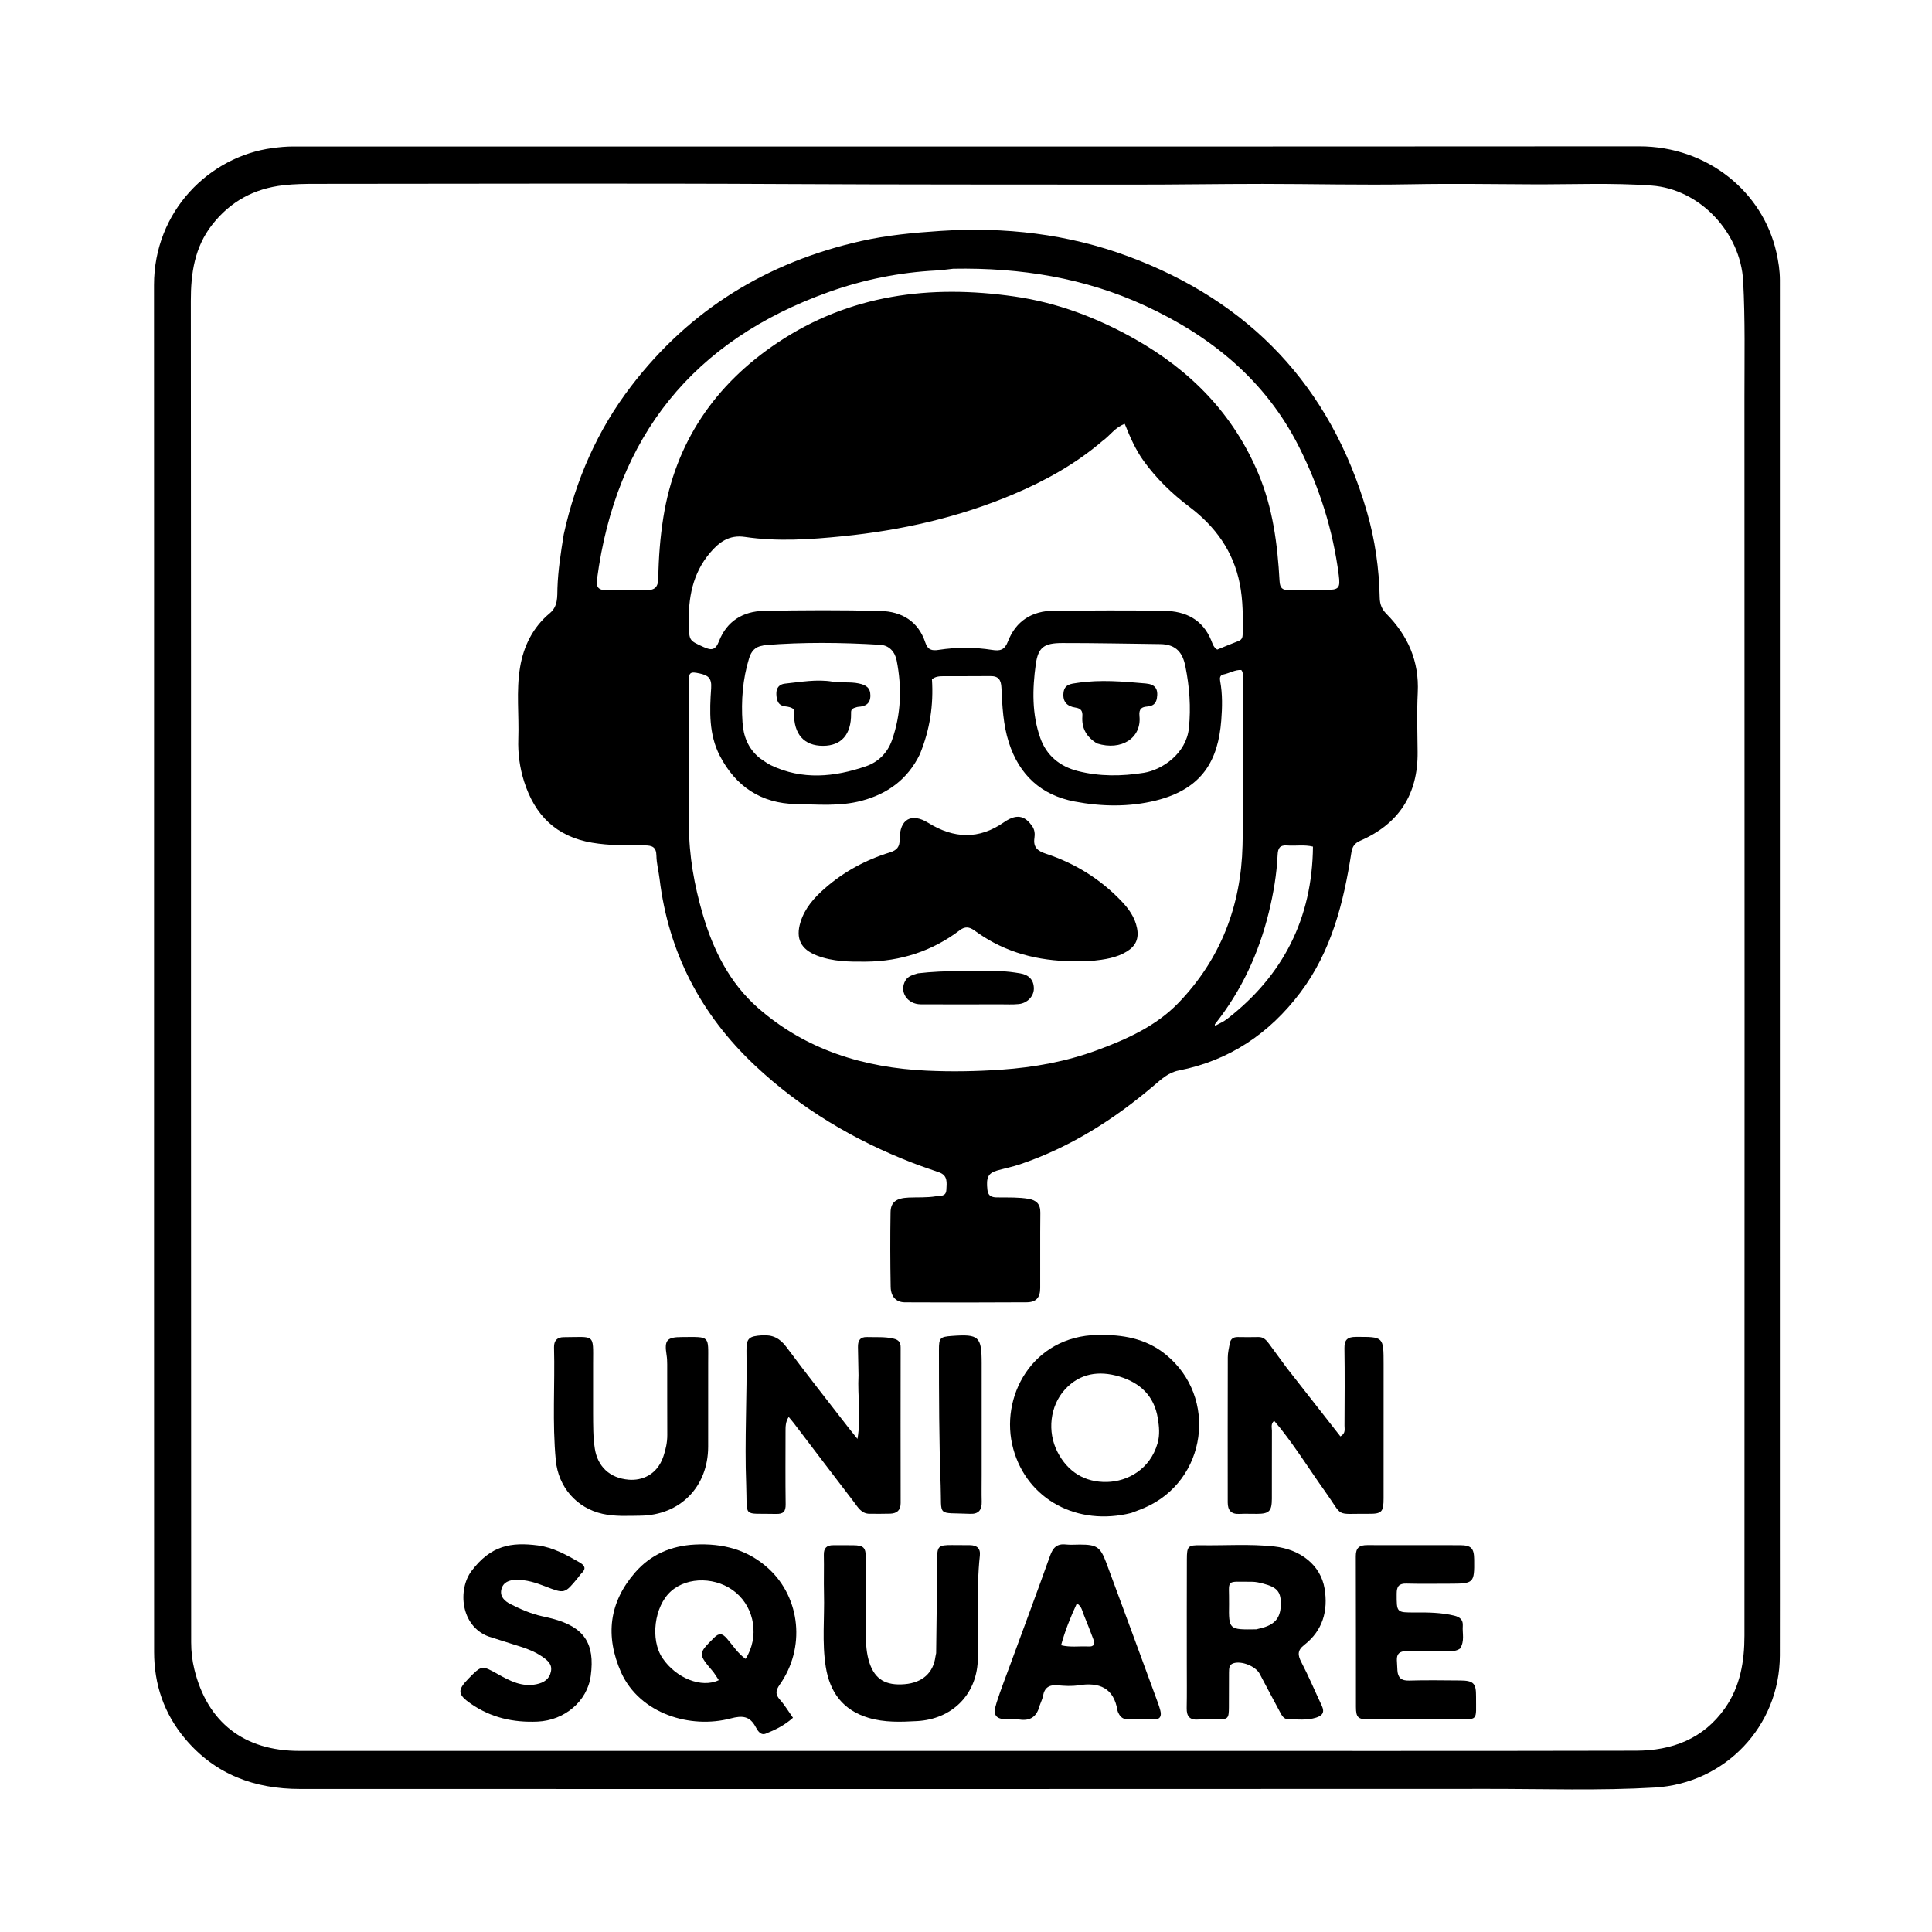
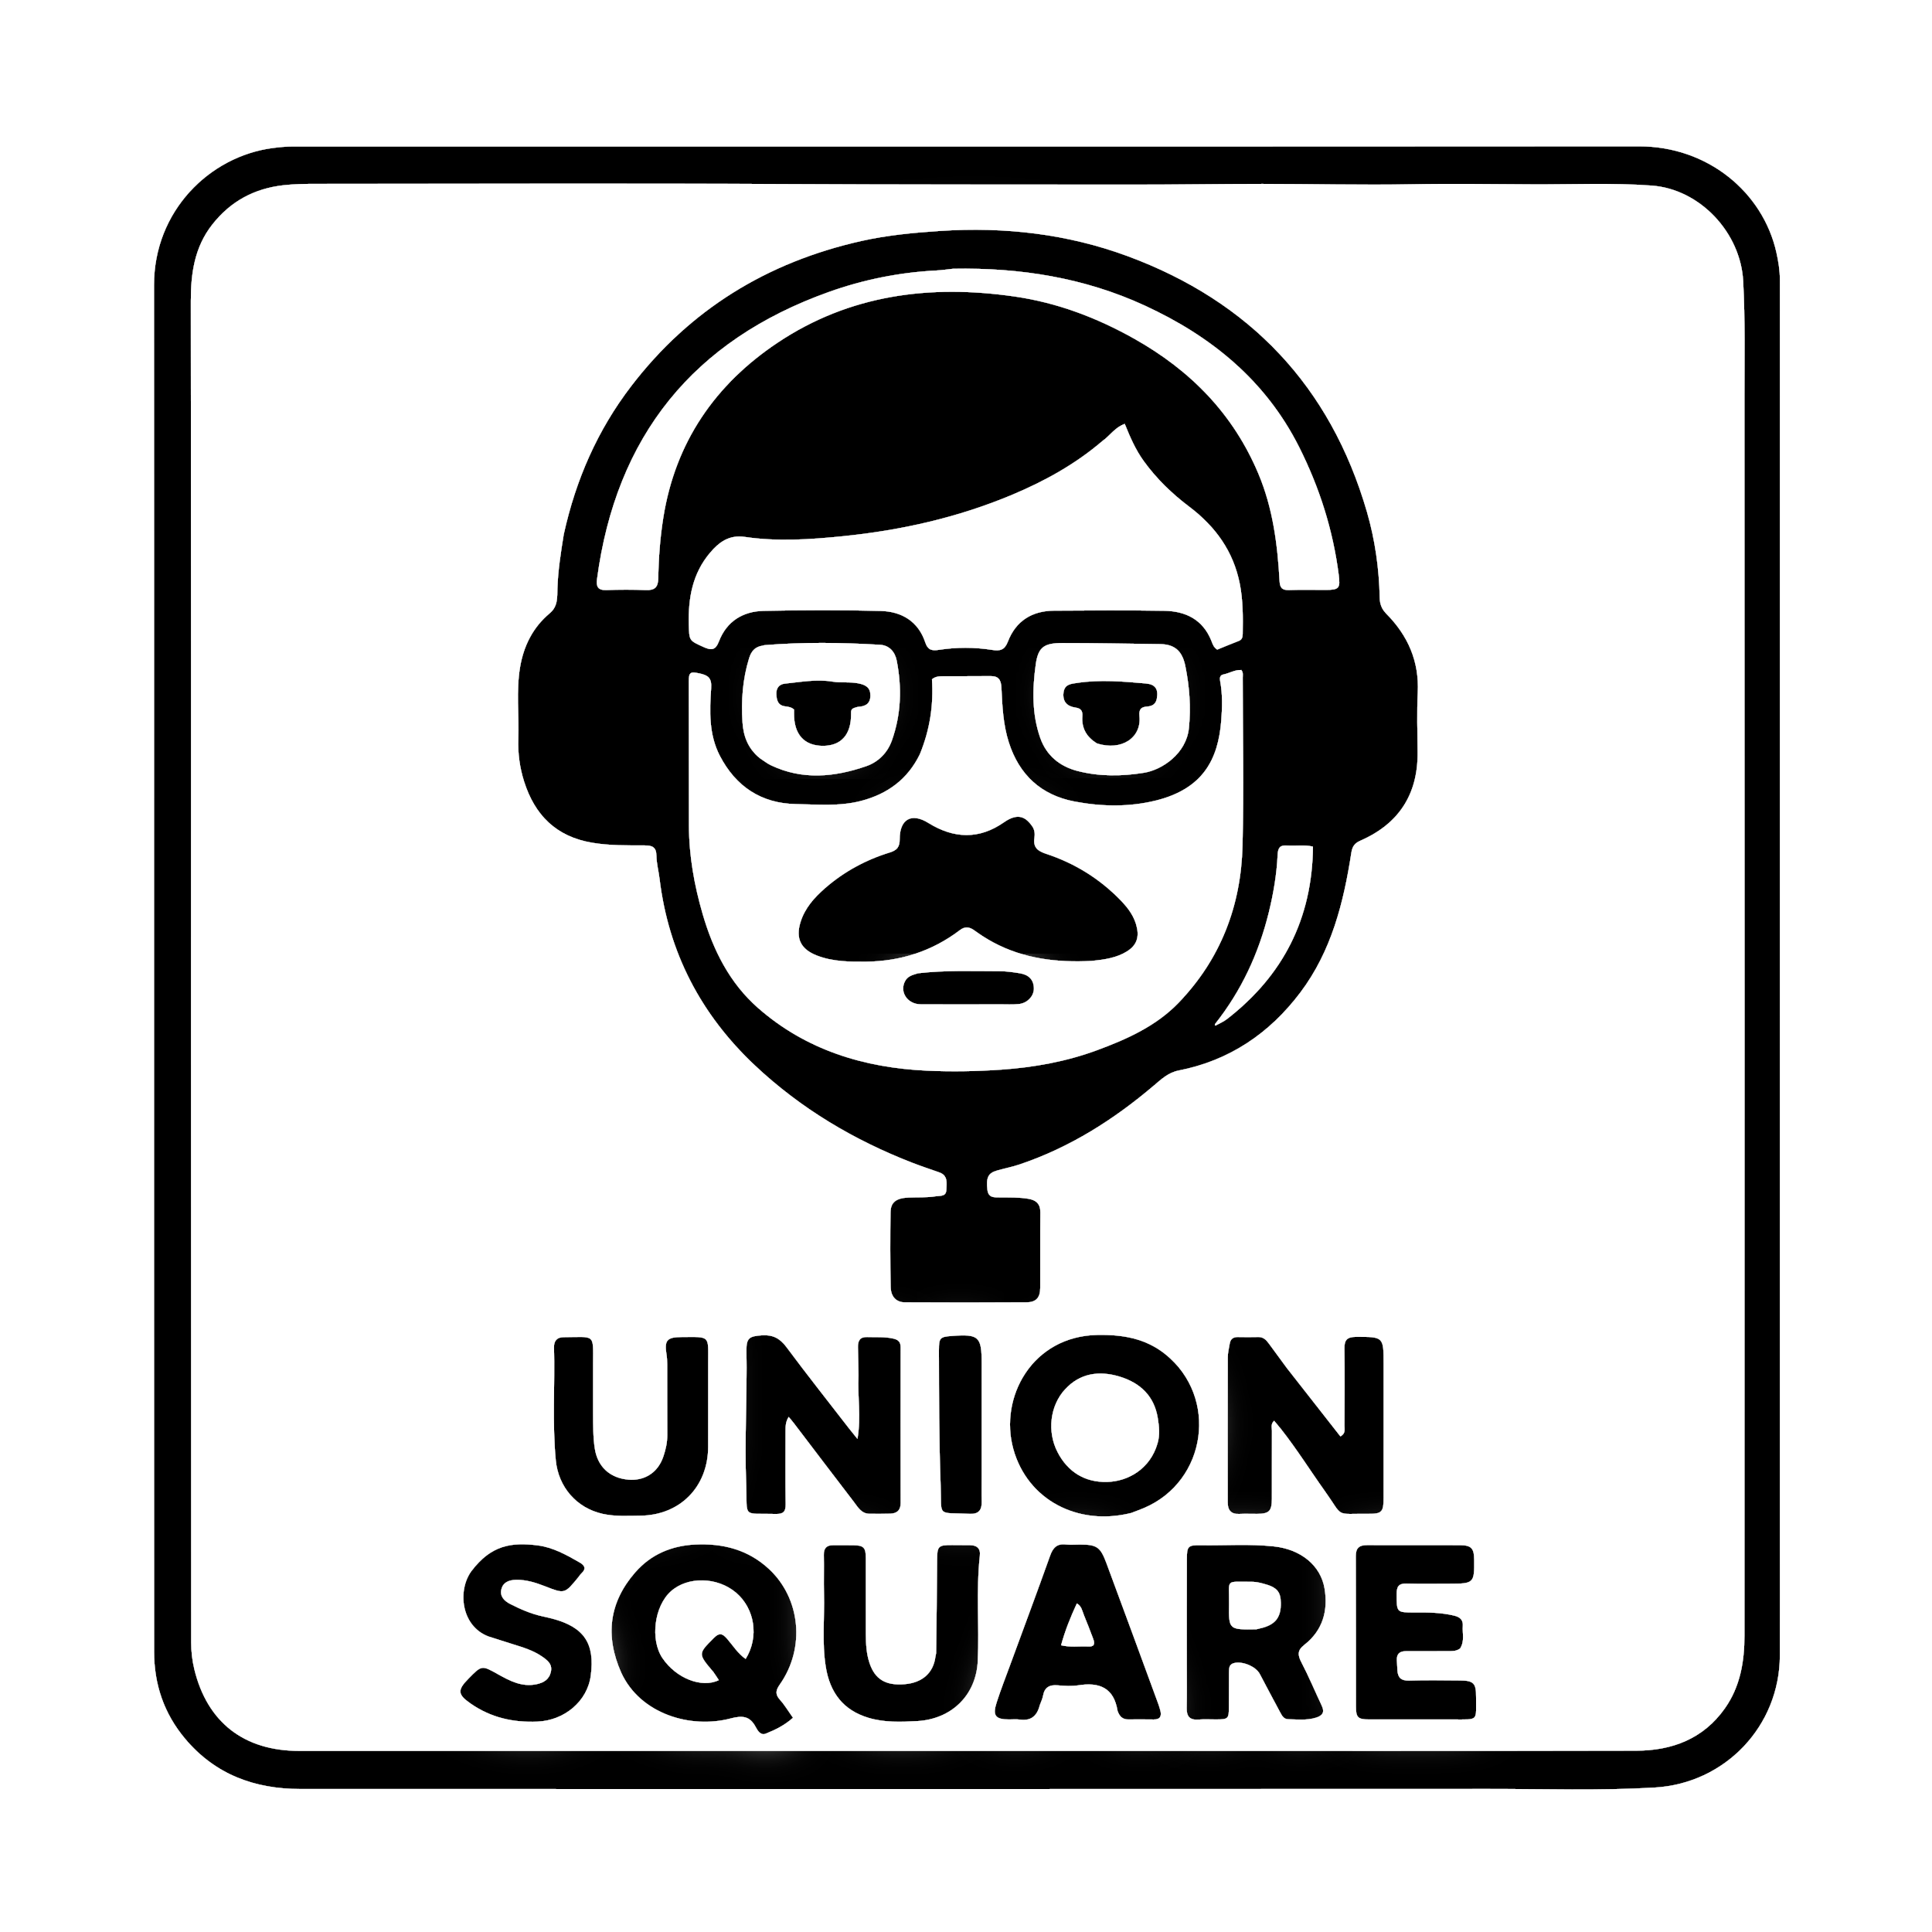
<svg xmlns="http://www.w3.org/2000/svg" version="1.1" id="Layer_1" x="0px" y="0px" width="100%" viewBox="0 0 1024 1024" enable-background="new 0 0 1024 1024" xml:space="preserve">
-   <path fill="#000000" opacity="1" stroke="none" d=" M943.375,815  C943.375,836.167 943.419,856.833 943.364,877.499  C943.265,914.892 914.393,945.247 877.046,947.435  C847.742,949.152 818.417,948.136 789.106,948.153  C579.109,948.272 369.112,948.229 159.114,948.196  C134.962,948.192 114.061,940.551 98.11,921.566  C86.918,908.245 81.688,892.781 81.681,875.568  C81.625,736.237 81.647,596.905 81.646,457.574  C81.646,355.408 81.692,253.243 81.628,151.078  C81.604,111.847 111.024,82.917 144.406,78.483  C148.056,77.998 151.661,77.65 155.317,77.65  C393.147,77.646 630.977,77.722 868.807,77.568  C905.11,77.545 934.338,101.82 941.514,133.717  C942.607,138.579 943.382,143.491 943.381,148.509  C943.371,370.506 943.374,592.503 943.375,815 M101.228,553.5  C101.268,659.165 101.317,764.829 101.323,870.494  C101.323,875.352 101.879,880.143 103.018,884.803  C109.893,912.939 129.383,928.017 158.652,928.017  C306.817,928.017 454.981,928.016 603.146,928.012  C691.144,928.01 779.143,928.109 867.142,927.912  C886.179,927.869 902.812,921.679 914.281,905.367  C922.385,893.841 924.597,880.571 924.602,866.934  C924.674,648.103 924.688,429.273 924.598,210.443  C924.589,189.964 925.012,169.492 923.922,148.994  C922.558,123.357 901.066,100.24 875.389,98.355  C854.436,96.817 833.43,97.797 812.458,97.698  C790.992,97.596 769.516,97.259 748.033,97.665  C721.741,98.161 695.428,97.465 669.124,97.469  C646.14,97.473 623.155,97.873 600.17,97.85  C538.843,97.786 477.516,97.873 416.188,97.547  C333.358,97.107 250.524,97.427 167.692,97.45  C161.878,97.452 156.092,97.513 150.261,98.173  C134.686,99.935 122.124,106.767 112.486,119.062  C103.141,130.982 101.13,144.808 101.146,159.506  C101.286,290.504 101.228,421.502 101.228,553.5 z" />
-   <path fill="#000000" opacity="1" stroke="none" d=" M298.812,283.156  C305.186,254.213 316.659,228.044 334.453,204.773  C365.592,164.05 406.635,138.946 456.409,127.755  C470.216,124.651 484.229,123.333 498.386,122.4  C532.547,120.149 565.947,123.994 597.872,135.833  C662.367,159.751 705.161,204.731 724.481,271.195  C728.8,286.054 730.956,301.347 731.276,316.834  C731.347,320.281 732.43,322.907 734.776,325.279  C746.215,336.842 752.255,350.453 751.441,367.049  C750.928,377.524 751.249,388.045 751.363,398.544  C751.609,420.977 741.454,436.67 720.951,445.617  C717.994,446.908 716.75,448.703 716.256,451.897  C712.155,478.409 705.71,504.171 689.182,526.087  C672.84,547.757 651.609,562.128 624.684,567.402  C619.307,568.456 615.555,571.981 611.632,575.318  C590.381,593.392 567.163,608.138 540.576,617.121  C536.649,618.448 532.55,619.257 528.553,620.383  C523.722,621.745 522.614,624.145 523.347,630.584  C523.846,634.974 527.01,634.622 530.024,634.654  C535.019,634.707 540.015,634.545 544.984,635.371  C549.197,636.072 551.453,638.053 551.401,642.678  C551.251,656.009 551.386,669.344 551.328,682.677  C551.305,687.745 549.215,690.21 544.125,690.245  C522.626,690.395 501.125,690.372 479.626,690.262  C475.003,690.239 472.166,687.291 472.069,682.047  C471.825,668.885 471.793,655.714 472.006,642.553  C472.093,637.161 474.983,635.02 481.558,634.731  C486.378,634.519 491.219,634.836 496.016,634.052  C498.369,633.667 501.427,634.357 501.596,630.616  C501.76,627.001 502.503,623.053 497.809,621.389  C493.108,619.722 488.364,618.162 483.714,616.362  C452.625,604.329 424.399,587.55 400.078,564.661  C371.529,537.792 354.332,504.957 349.59,465.834  C349.091,461.72 347.975,457.636 347.915,453.527  C347.847,448.907 345.635,448.094 341.65,448.085  C332.356,448.064 323.116,448.232 313.796,446.651  C294.661,443.404 283.424,431.985 277.786,414.224  C275.469,406.924 274.439,399.327 274.711,391.619  C275.157,378.988 273.539,366.288 275.631,353.723  C277.521,342.368 282.455,332.455 291.396,325.008  C295.845,321.303 295.3,316.237 295.452,311.733  C295.773,302.221 297.237,292.911 298.812,283.156 M487.533,399.795  C481.125,412.915 470.63,420.739 456.592,424.448  C445.07,427.493 433.404,426.371 421.828,426.17  C403.411,425.849 389.91,416.794 381.497,400.524  C375.68,389.275 376.078,376.889 376.926,364.797  C377.312,359.303 375.255,357.932 370.862,356.957  C365.959,355.868 365.077,356.25 365.076,361.116  C365.069,386.561 365.132,412.005 365.155,437.449  C365.17,453.529 367.981,469.196 372.46,484.557  C378.004,503.573 386.707,521.009 401.786,534.236  C427.272,556.593 457.989,565.911 491.218,567.472  C504.305,568.087 517.464,567.857 530.623,566.945  C548.173,565.73 565.251,562.624 581.687,556.54  C597.361,550.737 612.738,543.824 624.529,531.62  C646.919,508.445 657.81,480.049 658.57,448.12  C659.275,418.482 658.698,388.812 658.664,359.157  C658.662,357.868 659.041,356.483 657.9,355.107  C654.618,354.912 651.683,356.814 648.472,357.476  C646.58,357.867 646.396,359.297 646.71,360.978  C648.003,367.909 647.829,374.937 647.288,381.877  C645.683,402.473 637.665,418.084 612.66,424.289  C598.508,427.801 583.87,427.539 569.565,424.826  C551.878,421.472 540.236,410.786 534.708,393.533  C531.682,384.087 531.234,374.294 530.78,364.532  C530.588,360.415 529.299,358.295 524.964,358.343  C516.635,358.436 508.304,358.352 499.975,358.398  C497.818,358.41 495.64,358.556 493.958,360.073  C494.826,373.604 492.938,386.606 487.533,399.795 M584.257,233.793  C570.069,245.943 553.935,254.887 536.83,262.095  C507.948,274.266 477.694,281.089 446.595,284.218  C429.355,285.953 412.03,287.121 394.782,284.574  C386.469,283.347 381.1,287.361 376.307,293.03  C367.047,303.981 364.73,317.008 365.078,330.872  C365.298,339.653 365.243,339.436 372.981,342.964  C377.183,344.88 379.25,344.58 381.085,339.85  C385.201,329.236 393.805,323.99 404.812,323.772  C425.465,323.363 446.142,323.274 466.789,323.818  C477.877,324.109 486.712,329.267 490.43,340.529  C491.735,344.482 493.873,345.015 497.571,344.446  C506.977,343 516.464,342.982 525.869,344.472  C530.023,345.13 532.464,344.565 534.204,340.044  C538.422,329.086 547.002,323.745 558.652,323.672  C578.146,323.551 597.645,323.414 617.135,323.736  C628.398,323.922 637.502,328.329 642.032,339.554  C642.705,341.222 643.171,343.069 645.148,344.301  C648.814,342.815 652.623,341.213 656.48,339.734  C658.189,339.079 658.621,337.841 658.651,336.218  C658.817,327.231 658.861,318.25 657.1,309.376  C653.687,292.174 644.185,279.046 630.352,268.594  C621.157,261.647 612.895,253.67 606.106,244.243  C601.813,238.282 598.929,231.602 596.141,224.678  C591.044,226.452 588.54,230.712 584.257,233.793 M505.236,142.436  C502.263,142.751 499.297,143.205 496.316,143.359  C476.756,144.365 457.723,148.181 439.323,154.751  C367.4,180.433 326.491,231.259 316.439,306.959  C315.918,310.883 316.909,312.908 321.38,312.748  C328.369,312.497 335.382,312.484 342.369,312.757  C347.129,312.943 348.828,311.124 348.907,306.381  C349.085,295.607 349.884,284.868 351.593,274.191  C357.975,234.339 378.987,203.811 412.028,181.7  C450.312,156.08 493.005,150.705 537.74,157.15  C560.407,160.416 581.474,168.414 601.364,179.624  C630.989,196.321 653.647,219.325 666.994,251.092  C674.665,269.35 677.117,288.497 678.192,307.954  C678.399,311.684 679.678,312.856 683.282,312.736  C689.773,312.52 696.276,312.687 702.775,312.675  C709.697,312.663 710.459,311.739 709.567,304.776  C706.519,280.979 699.397,258.543 688.608,237.048  C670.759,201.488 641.726,178.059 606.639,161.911  C574.945,147.325 541.002,141.787 505.236,142.436 M402.694,401.818  C404.644,403.083 406.482,404.583 408.561,405.577  C425.27,413.57 442.251,411.88 459.014,406.121  C465.425,403.919 470.348,399.133 472.734,392.395  C477.631,378.565 478.068,364.442 475.272,350.157  C474.341,345.399 471.227,342.041 466.522,341.756  C446.088,340.516 425.632,340.278 405.195,341.944  C404.87,341.97 404.559,342.151 404.232,342.197  C400.291,342.758 398.2,345.137 397.049,348.861  C393.611,359.981 392.789,371.398 393.546,382.875  C394.013,389.943 396.289,396.598 402.694,401.818 M614.979,341.383  C597.658,341.175 580.337,340.799 563.016,340.823  C553.461,340.837 550.245,342.971 548.969,352.179  C547.165,365.202 546.896,378.451 551.372,391.141  C554.658,400.458 561.729,406.214 571.122,408.63  C582.708,411.612 594.566,411.481 606.296,409.589  C615.987,408.026 628.765,399.42 630.144,385.883  C631.27,374.824 630.447,364.025 628.281,353.198  C626.883,346.208 623.641,341.524 614.979,341.383 M643.917,542.884  C643.908,543.044 643.841,543.233 643.905,543.354  C643.965,543.469 644.217,543.613 644.289,543.573  C646.314,542.447 648.503,541.525 650.317,540.12  C680.096,517.072 695.529,486.812 695.899,448.733  C691.397,447.603 686.732,448.458 682.147,448.12  C678.451,447.847 677.338,449.417 677.17,453.046  C676.694,463.349 674.968,473.52 672.512,483.528  C667.207,505.146 658.12,524.984 643.917,542.884 z" />
-   <path fill="#000000" opacity="1" stroke="none" d=" M329.251,886.538  C320.59,867.01 322.843,849.246 336.675,833.381  C344.944,823.896 355.763,819.277 368.322,818.641  C383.045,817.895 396.419,821.29 407.482,831.509  C424.378,847.118 426.953,873.523 413.295,892.865  C411.07,896.016 410.841,898.046 413.418,900.932  C415.932,903.746 417.885,907.06 420.299,910.455  C415.833,914.471 410.9,916.863 405.863,918.874  C403.114,919.972 401.5,917.182 400.514,915.328  C397.424,909.518 393.443,909.18 387.352,910.793  C365.887,916.48 339.23,908.347 329.251,886.538 M378.134,886.234  C369.859,876.501 369.936,876.578 378.428,868.07  C381.129,865.364 382.836,865.661 385.256,868.434  C388.445,872.089 391.051,876.376 395.204,879.259  C402.446,867.651 400.061,852.591 390.086,844.14  C380.208,835.772 364.558,835.409 355.601,843.425  C346.758,851.34 344.522,869.05 351.131,878.832  C358.35,889.516 371.92,894.909 380.976,890.51  C380.164,889.25 379.364,888.008 378.134,886.234 z" />
-   <path fill="#000000" opacity="1" stroke="none" d=" M682.007,725.018  C691.634,737.321 701.051,749.335 710.452,761.33  C713.352,759.674 712.605,757.462 712.614,755.62  C712.682,741.958 712.802,728.294 712.581,714.636  C712.506,709.981 714.266,708.599 718.743,708.589  C733.335,708.554 733.341,708.419 733.343,723.148  C733.345,746.806 733.345,770.465 733.329,794.123  C733.324,801.354 732.381,802.409 725.389,802.344  C707.004,802.174 712.428,804.63 702.212,790.332  C694.374,779.361 687.231,767.897 678.854,757.307  C677.737,755.895 676.56,754.531 675.333,753.052  C673.41,754.737 674.16,756.669 674.151,758.346  C674.089,770.341 674.158,782.337 674.117,794.333  C674.095,800.948 672.695,802.334 666.308,802.373  C663.142,802.392 659.971,802.253 656.813,802.406  C652.487,802.616 650.725,800.4 650.722,796.383  C650.706,770.726 650.679,745.069 650.752,719.412  C650.759,716.948 651.376,714.478 651.805,712.027  C652.208,709.724 653.627,708.634 656.009,708.671  C659.673,708.729 663.341,708.752 667.004,708.664  C669.743,708.599 671.227,710.357 672.632,712.246  C675.714,716.388 678.745,720.567 682.007,725.018 z" />
-   <path fill="#000000" opacity="1" stroke="none" d=" M455.025,729  C454.93,723.674 454.863,718.846 454.736,714.021  C454.646,710.652 455.811,708.541 459.588,708.672  C464.228,708.832 468.855,708.417 473.498,709.484  C476.387,710.148 477.359,711.472 477.356,714.223  C477.321,741.7 477.311,769.177 477.362,796.654  C477.369,800.484 475.393,802.141 471.888,802.27  C468.23,802.404 464.563,802.327 460.899,802.327  C456.517,802.328 454.691,798.81 452.517,795.983  C441.869,782.13 431.328,768.194 420.739,754.296  C419.947,753.255 419.075,752.276 418.029,751.013  C416.321,753.594 416.351,756.192 416.351,758.785  C416.349,771.608 416.232,784.432 416.411,797.252  C416.465,801.13 415.26,802.516 411.275,802.412  C393.04,801.936 396.199,804.972 395.499,786.857  C394.586,763.21 396.035,739.584 395.645,715.947  C395.534,709.175 397.097,708.209 403.891,707.757  C409.657,707.374 413.408,709.368 416.864,714.018  C427.683,728.572 438.949,742.794 450.051,757.139  C451.252,758.69 452.508,760.199 454.479,762.647  C456.485,750.897 454.444,740.157 455.025,729 z" />
-   <path fill="#000000" opacity="1" stroke="none" d=" M599.577,801.902  C571.07,809.049 544.462,794.826 537.065,767.967  C529.522,740.577 547.067,708.185 581.637,707.552  C594.854,707.31 607.163,709.293 617.743,717.826  C645.865,740.51 639.706,784.986 606.467,799.228  C604.328,800.144 602.127,800.914 599.577,801.902 M613.536,764.954  C614.816,760.553 614.381,756.163 613.666,751.717  C611.749,739.801 604.22,732.874 593.281,729.588  C582.549,726.364 572.357,727.785 564.43,736.471  C556.491,745.169 554.947,758.805 560.504,769.594  C565.942,780.153 575.001,785.734 586.73,785.464  C597.68,785.213 609.581,778.745 613.536,764.954 z" />
-   <path fill="#000000" opacity="1" stroke="none" d=" M651.391,886.481  C651.375,892.921 651.385,898.914 651.341,904.907  C651.297,910.98 650.967,911.288 644.712,911.337  C641.55,911.363 638.37,911.14 635.227,911.392  C630.663,911.758 628.883,909.805 628.971,905.329  C629.125,897.507 629.023,889.681 629.025,881.857  C629.03,863.378 628.986,844.9 629.06,826.422  C629.088,819.49 629.641,818.901 636.452,819.006  C649.422,819.207 662.416,818.231 675.363,819.65  C689.487,821.198 700.016,829.72 702.055,841.963  C704.017,853.741 701.084,864.211 691.316,871.815  C687.604,874.705 687.754,877.19 689.767,881.047  C693.686,888.556 696.963,896.398 700.576,904.068  C702.193,907.5 700.992,909.307 697.569,910.38  C692.661,911.917 687.671,911.314 682.703,911.222  C680.35,911.179 679.378,909.175 678.44,907.44  C674.801,900.709 671.237,893.937 667.664,887.17  C665.525,883.119 657.983,880.135 653.695,881.584  C651.41,882.357 651.44,884.181 651.391,886.481 M665.876,863.57  C667.003,863.292 668.138,863.043 669.255,862.73  C676.184,860.788 678.972,856.97 678.869,849.591  C678.784,843.532 676.725,841.222 669.516,839.346  C667.607,838.849 665.618,838.373 663.667,838.377  C648.887,838.404 651.635,836.64 651.426,850.254  C651.219,863.792 651.36,863.794 665.876,863.57 z" />
-   <path fill="#000000" opacity="1" stroke="none" d=" M496.177,876.208  C496.433,859.477 496.569,843.166 496.676,826.855  C496.724,819.468 497.282,818.881 504.606,818.911  C507.771,818.924 510.935,818.924 514.099,818.963  C517.735,819.007 519.769,820.608 519.341,824.505  C517.298,843.095 519.104,861.762 518.242,880.364  C517.404,898.444 504.446,911.208 486.049,912.216  C477.461,912.687 468.813,913.028 460.31,910.481  C446.737,906.417 439.84,896.927 437.682,883.499  C435.608,870.596 437.074,857.572 436.73,844.607  C436.55,837.783 436.813,830.948 436.65,824.123  C436.563,820.442 438.21,818.952 441.7,818.986  C445.197,819.019 448.695,818.952 452.192,819.001  C457.758,819.08 458.885,820.136 458.908,825.788  C458.962,839.278 458.857,852.769 458.922,866.259  C458.947,871.399 459.212,876.517 460.89,881.491  C463.779,890.05 469.421,893.511 479.53,892.652  C488.87,891.858 494.668,886.67 495.795,878.105  C495.86,877.61 495.96,877.12 496.177,876.208 z" />
-   <path fill="#000000" opacity="1" stroke="none" d=" M551.08,903.875  C549.579,909.838 546.133,912.246 540.348,911.395  C538.556,911.131 536.692,911.351 534.862,911.345  C527.554,911.322 525.97,909.371 528.249,902.302  C530.492,895.347 533.168,888.531 535.685,881.666  C542.664,862.636 549.763,843.649 556.568,824.557  C558.078,820.32 560.181,818.083 564.863,818.602  C567.329,818.875 569.851,818.648 572.348,818.65  C581.24,818.66 583.196,819.812 586.369,828.328  C595.593,853.087 604.66,877.905 613.777,902.704  C614.235,903.949 614.637,905.221 614.975,906.504  C615.772,909.523 615.001,911.399 611.458,911.35  C606.964,911.289 602.47,911.297 597.976,911.329  C595.528,911.346 593.871,910.227 592.857,908.06  C592.646,907.608 592.384,907.152 592.306,906.672  C590.33,894.579 582.69,891.486 571.598,893.242  C568.026,893.808 564.266,893.577 560.632,893.257  C556.264,892.873 553.638,894.311 552.831,898.8  C552.541,900.414 551.774,901.943 551.08,903.875 M576.719,872.667  C580.006,872.948 580.404,871.229 579.428,868.666  C577.832,864.473 576.262,860.267 574.523,856.133  C573.622,853.994 573.378,851.357 570.758,849.859  C567.359,857.197 564.49,864.334 562.396,872.023  C567.278,873.207 571.606,872.465 576.719,872.667 z" />
-   <path fill="#000000" opacity="1" stroke="none" d=" M314.35,748.993  C314.4,755.641 314.298,761.766 315.283,767.903  C316.757,777.079 322.967,783.445 333.29,784.266  C340.067,784.805 348.289,781.881 351.641,771.831  C352.851,768.203 353.693,764.503 353.673,760.612  C353.609,748.114 353.662,735.615 353.635,723.117  C353.631,721.458 353.557,719.779 353.294,718.145  C352.034,710.313 353.412,708.696 361.499,708.668  C376.591,708.616 375.363,707.648 375.351,722.31  C375.338,737.142 375.379,751.974 375.34,766.805  C375.284,788.055 360.486,803.132 339.324,803.345  C332.686,803.411 326.032,803.843 319.418,802.376  C305.615,799.315 295.942,788.193 294.584,774.02  C292.672,754.067 294.17,734.081 293.645,714.119  C293.551,710.53 295.376,708.754 298.719,708.741  C315.516,708.679 314.393,706.644 314.354,722.498  C314.333,731.163 314.35,739.829 314.35,748.993 z" />
-   <path fill="#000000" opacity="1" stroke="none" d=" M773.855,873.779  C771.569,875.35 769.365,875.106 767.212,875.115  C759.883,875.145 752.554,875.19 745.225,875.159  C741.933,875.145 740.206,876.555 740.372,879.956  C740.462,881.784 740.53,883.614 740.662,885.438  C740.937,889.245 742.749,890.854 746.806,890.736  C755.793,890.472 764.794,890.617 773.789,890.682  C780.97,890.735 782.383,892.107 782.331,899.113  C782.232,912.543 784.132,911.306 770.001,911.338  C755.176,911.372 740.35,911.365 725.525,911.337  C719.812,911.326 718.689,910.315 718.678,904.707  C718.63,878.055 718.711,851.402 718.603,824.75  C718.585,820.326 720.55,818.917 724.665,818.937  C740.99,819.019 757.314,818.905 773.639,818.97  C779.848,818.994 781.269,820.545 781.339,826.644  C781.483,839.07 781.159,839.391 768.46,839.393  C760.797,839.394 753.131,839.537 745.474,839.331  C741.517,839.225 740.277,840.783 740.271,844.627  C740.256,854.644 740.116,854.693 749.928,854.634  C756.928,854.591 763.885,854.658 770.766,856.321  C773.864,857.069 775.552,858.615 775.304,861.789  C775,865.691 776.424,869.767 773.855,873.779 z" />
-   <path fill="#000000" opacity="1" stroke="none" d=" M258.89,867.364  C244.057,861.765 242.522,842.421 249.946,832.611  C260.23,819.021 270.945,817.288 285.075,819.102  C293.06,820.127 300.187,824.079 307.141,828.08  C309.81,829.615 310.917,831.322 308.242,833.862  C307.524,834.544 306.99,835.416 306.356,836.187  C299.261,844.825 299.269,844.802 288.949,840.793  C283.977,838.862 278.945,837.226 273.479,837.35  C269.777,837.435 266.662,838.641 265.752,842.353  C264.816,846.17 267.414,848.611 270.542,850.198  C275.884,852.909 281.368,855.315 287.262,856.626  C289.045,857.022 290.832,857.41 292.598,857.874  C309.595,862.335 315.432,870.983 313.104,888.228  C311.274,901.791 299.139,911.852 284.942,912.483  C272.007,913.058 260.199,910.394 249.517,902.982  C242.548,898.146 242.3,895.843 248.26,889.75  C255.382,882.471 255.333,882.557 264.119,887.479  C270.375,890.983 276.745,894.28 284.376,892.668  C288.287,891.842 291.209,890.013 292.022,885.844  C292.761,882.054 290.222,880.074 287.581,878.203  C282.744,874.777 277.15,873.131 271.59,871.398  C267.471,870.113 263.365,868.789 258.89,867.364 z" />
-   <path fill="#000000" opacity="1" stroke="none" d=" M520.304,781.999  C520.303,786.989 520.21,791.483 520.329,795.971  C520.443,800.306 518.678,802.559 514.152,802.359  C496.177,801.565 499.188,804.332 498.573,787.383  C497.705,763.469 497.678,739.555 497.66,715.636  C497.655,709.087 498.18,708.549 504.572,708.08  C518.846,707.032 520.311,708.392 520.306,722.615  C520.299,742.243 520.304,761.871 520.304,781.999 z" />
-   <path fill="#000000" opacity="1" stroke="none" d=" M578.794,509.294  C560.256,510.274 542.752,508.188 526.527,499.534  C523.014,497.66 519.642,495.468 516.41,493.139  C513.748,491.222 511.467,490.947 508.752,493.009  C494.07,504.159 477.301,509.519 459.033,509.697  C450.302,509.782 441.429,509.727 432.984,506.462  C424.485,503.176 421.578,497.481 424.287,488.733  C426.597,481.271 431.61,475.707 437.28,470.754  C447.317,461.988 458.868,455.747 471.571,451.826  C475.396,450.646 476.871,448.909 476.853,444.843  C476.806,434.152 483.085,430.605 492.037,436.156  C505.544,444.532 518.872,445.082 532.168,435.793  C540.076,430.268 544.097,433.678 547.086,437.899  C548.423,439.786 548.585,442.044 548.269,444.152  C547.516,449.184 550.06,451.083 554.488,452.542  C569.754,457.572 583.108,465.861 594.262,477.495  C598.192,481.595 601.486,486.073 602.65,491.953  C603.743,497.48 601.957,501.378 597.364,504.237  C591.831,507.681 585.574,508.58 578.794,509.294 z" />
-   <path fill="#000000" opacity="1" stroke="none" d=" M486.523,515.87  C501.206,514.159 515.524,514.771 529.821,514.769  C533.451,514.768 537.111,515.295 540.705,515.89  C545.156,516.627 547.955,519.208 547.969,523.967  C547.981,528.033 544.472,531.721 539.954,532.173  C536.654,532.503 533.299,532.305 529.969,532.309  C515.979,532.325 501.989,532.404 488,532.305  C480.737,532.254 476.502,525.475 479.878,519.72  C481.307,517.285 483.736,516.732 486.523,515.87 z" />
-   <path fill="#000000" opacity="1" stroke="none" d=" M452.664,375.256  C450.982,375.952 451.07,377.025 451.085,378.276  C451.217,389.29 445.919,395.305 436.195,395.304  C426.173,395.303 420.733,389.183 420.851,378.043  C420.858,377.386 420.852,376.73 420.852,376.065  C419.502,374.843 417.834,374.585 416.216,374.386  C412.275,373.902 411.639,371.135 411.488,367.92  C411.336,364.695 413.006,362.657 415.997,362.345  C424.401,361.468 432.821,359.884 441.296,361.285  C445.912,362.048 450.569,361.261 455.199,362.248  C458.967,363.052 461.336,364.471 461.326,368.65  C461.316,372.987 458.728,374.393 454.932,374.63  C454.282,374.671 453.648,374.964 452.664,375.256 z" />
-   <path fill="#000000" opacity="1" stroke="none" d=" M581.467,394.059  C575.803,390.626 573.209,385.892 573.673,379.674  C573.888,376.803 572.919,375.45 569.971,375.023  C565.581,374.387 563.125,371.922 563.68,367.124  C564.204,362.59 567.741,362.436 571.027,361.943  C583.131,360.126 595.233,361.193 607.304,362.259  C612.392,362.709 613.967,365.251 613.183,370.052  C612.702,373.005 611.028,374.231 608.094,374.469  C605.199,374.704 603.532,375.58 603.937,379.525  C605.131,391.151 594.371,398.106 581.467,394.059 z" />
+   <defs>
+     <filter id="whiteGlow" x="-50%" y="-50%" width="200%" height="200%">
+       <feGaussianBlur in="SourceGraphic" stdDeviation="4" result="blur1" />
+       <feGaussianBlur in="SourceGraphic" stdDeviation="8" result="blur2" />
+       <feGaussianBlur in="SourceGraphic" stdDeviation="12" result="blur3" />
+       <feColorMatrix in="blur1" type="matrix" values="0 0 0 0 1               0 0 0 0 1               0 0 0 0 1               0 0 0 1 0" result="whiteBlur1" />
+       <feColorMatrix in="blur2" type="matrix" values="0 0 0 0 1               0 0 0 0 1               0 0 0 0 1               0 0 0 1 0" result="whiteBlur2" />
+       <feColorMatrix in="blur3" type="matrix" values="0 0 0 0 1               0 0 0 0 1               0 0 0 0 1               0 0 0 1 0" result="whiteBlur3" />
+       <feMerge>
+         <feMergeNode in="whiteBlur3" />
+         <feMergeNode in="whiteBlur2" />
+         <feMergeNode in="whiteBlur1" />
+         <feMergeNode in="SourceGraphic" />
+       </feMerge>
+     </filter>
+   </defs>
+   <path fill="#000000" opacity="1" stroke="none" filter="url(#whiteGlow)" d=" M943.375,815  C943.375,836.167 943.419,856.833 943.364,877.499  C943.265,914.892 914.393,945.247 877.046,947.435  C847.742,949.152 818.417,948.136 789.106,948.153  C579.109,948.272 369.112,948.229 159.114,948.196  C134.962,948.192 114.061,940.551 98.11,921.566  C86.918,908.245 81.688,892.781 81.681,875.568  C81.625,736.237 81.647,596.905 81.646,457.574  C81.646,355.408 81.692,253.243 81.628,151.078  C81.604,111.847 111.024,82.917 144.406,78.483  C148.056,77.998 151.661,77.65 155.317,77.65  C393.147,77.646 630.977,77.722 868.807,77.568  C905.11,77.545 934.338,101.82 941.514,133.717  C942.607,138.579 943.382,143.491 943.381,148.509  C943.371,370.506 943.374,592.503 943.375,815 M101.228,553.5  C101.268,659.165 101.317,764.829 101.323,870.494  C101.323,875.352 101.879,880.143 103.018,884.803  C109.893,912.939 129.383,928.017 158.652,928.017  C306.817,928.017 454.981,928.016 603.146,928.012  C691.144,928.01 779.143,928.109 867.142,927.912  C886.179,927.869 902.812,921.679 914.281,905.367  C922.385,893.841 924.597,880.571 924.602,866.934  C924.674,648.103 924.688,429.273 924.598,210.443  C924.589,189.964 925.012,169.492 923.922,148.994  C922.558,123.357 901.066,100.24 875.389,98.355  C854.436,96.817 833.43,97.797 812.458,97.698  C790.992,97.596 769.516,97.259 748.033,97.665  C721.741,98.161 695.428,97.465 669.124,97.469  C646.14,97.473 623.155,97.873 600.17,97.85  C538.843,97.786 477.516,97.873 416.188,97.547  C333.358,97.107 250.524,97.427 167.692,97.45  C161.878,97.452 156.092,97.513 150.261,98.173  C134.686,99.935 122.124,106.767 112.486,119.062  C103.141,130.982 101.13,144.808 101.146,159.506  C101.286,290.504 101.228,421.502 101.228,553.5 z" />
+   <path fill="#000000" opacity="1" stroke="none" filter="url(#whiteGlow)" d=" M298.812,283.156  C305.186,254.213 316.659,228.044 334.453,204.773  C365.592,164.05 406.635,138.946 456.409,127.755  C470.216,124.651 484.229,123.333 498.386,122.4  C532.547,120.149 565.947,123.994 597.872,135.833  C662.367,159.751 705.161,204.731 724.481,271.195  C728.8,286.054 730.956,301.347 731.276,316.834  C731.347,320.281 732.43,322.907 734.776,325.279  C746.215,336.842 752.255,350.453 751.441,367.049  C750.928,377.524 751.249,388.045 751.363,398.544  C751.609,420.977 741.454,436.67 720.951,445.617  C717.994,446.908 716.75,448.703 716.256,451.897  C712.155,478.409 705.71,504.171 689.182,526.087  C672.84,547.757 651.609,562.128 624.684,567.402  C619.307,568.456 615.555,571.981 611.632,575.318  C590.381,593.392 567.163,608.138 540.576,617.121  C536.649,618.448 532.55,619.257 528.553,620.383  C523.722,621.745 522.614,624.145 523.347,630.584  C523.846,634.974 527.01,634.622 530.024,634.654  C535.019,634.707 540.015,634.545 544.984,635.371  C549.197,636.072 551.453,638.053 551.401,642.678  C551.251,656.009 551.386,669.344 551.328,682.677  C551.305,687.745 549.215,690.21 544.125,690.245  C522.626,690.395 501.125,690.372 479.626,690.262  C475.003,690.239 472.166,687.291 472.069,682.047  C471.825,668.885 471.793,655.714 472.006,642.553  C472.093,637.161 474.983,635.02 481.558,634.731  C486.378,634.519 491.219,634.836 496.016,634.052  C498.369,633.667 501.427,634.357 501.596,630.616  C501.76,627.001 502.503,623.053 497.809,621.389  C493.108,619.722 488.364,618.162 483.714,616.362  C452.625,604.329 424.399,587.55 400.078,564.661  C371.529,537.792 354.332,504.957 349.59,465.834  C349.091,461.72 347.975,457.636 347.915,453.527  C347.847,448.907 345.635,448.094 341.65,448.085  C332.356,448.064 323.116,448.232 313.796,446.651  C294.661,443.404 283.424,431.985 277.786,414.224  C275.469,406.924 274.439,399.327 274.711,391.619  C275.157,378.988 273.539,366.288 275.631,353.723  C277.521,342.368 282.455,332.455 291.396,325.008  C295.845,321.303 295.3,316.237 295.452,311.733  C295.773,302.221 297.237,292.911 298.812,283.156 M487.533,399.795  C481.125,412.915 470.63,420.739 456.592,424.448  C445.07,427.493 433.404,426.371 421.828,426.17  C403.411,425.849 389.91,416.794 381.497,400.524  C375.68,389.275 376.078,376.889 376.926,364.797  C377.312,359.303 375.255,357.932 370.862,356.957  C365.959,355.868 365.077,356.25 365.076,361.116  C365.069,386.561 365.132,412.005 365.155,437.449  C365.17,453.529 367.981,469.196 372.46,484.557  C378.004,503.573 386.707,521.009 401.786,534.236  C427.272,556.593 457.989,565.911 491.218,567.472  C504.305,568.087 517.464,567.857 530.623,566.945  C548.173,565.73 565.251,562.624 581.687,556.54  C597.361,550.737 612.738,543.824 624.529,531.62  C646.919,508.445 657.81,480.049 658.57,448.12  C659.275,418.482 658.698,388.812 658.664,359.157  C658.662,357.868 659.041,356.483 657.9,355.107  C654.618,354.912 651.683,356.814 648.472,357.476  C646.58,357.867 646.396,359.297 646.71,360.978  C648.003,367.909 647.829,374.937 647.288,381.877  C645.683,402.473 637.665,418.084 612.66,424.289  C598.508,427.801 583.87,427.539 569.565,424.826  C551.878,421.472 540.236,410.786 534.708,393.533  C531.682,384.087 531.234,374.294 530.78,364.532  C530.588,360.415 529.299,358.295 524.964,358.343  C516.635,358.436 508.304,358.352 499.975,358.398  C497.818,358.41 495.64,358.556 493.958,360.073  C494.826,373.604 492.938,386.606 487.533,399.795 M584.257,233.793  C570.069,245.943 553.935,254.887 536.83,262.095  C507.948,274.266 477.694,281.089 446.595,284.218  C429.355,285.953 412.03,287.121 394.782,284.574  C386.469,283.347 381.1,287.361 376.307,293.03  C367.047,303.981 364.73,317.008 365.078,330.872  C365.298,339.653 365.243,339.436 372.981,342.964  C377.183,344.88 379.25,344.58 381.085,339.85  C385.201,329.236 393.805,323.99 404.812,323.772  C425.465,323.363 446.142,323.274 466.789,323.818  C477.877,324.109 486.712,329.267 490.43,340.529  C491.735,344.482 493.873,345.015 497.571,344.446  C506.977,343 516.464,342.982 525.869,344.472  C530.023,345.13 532.464,344.565 534.204,340.044  C538.422,329.086 547.002,323.745 558.652,323.672  C578.146,323.551 597.645,323.414 617.135,323.736  C628.398,323.922 637.502,328.329 642.032,339.554  C642.705,341.222 643.171,343.069 645.148,344.301  C648.814,342.815 652.623,341.213 656.48,339.734  C658.189,339.079 658.621,337.841 658.651,336.218  C658.817,327.231 658.861,318.25 657.1,309.376  C653.687,292.174 644.185,279.046 630.352,268.594  C621.157,261.647 612.895,253.67 606.106,244.243  C601.813,238.282 598.929,231.602 596.141,224.678  C591.044,226.452 588.54,230.712 584.257,233.793 M505.236,142.436  C502.263,142.751 499.297,143.205 496.316,143.359  C476.756,144.365 457.723,148.181 439.323,154.751  C367.4,180.433 326.491,231.259 316.439,306.959  C315.918,310.883 316.909,312.908 321.38,312.748  C328.369,312.497 335.382,312.484 342.369,312.757  C347.129,312.943 348.828,311.124 348.907,306.381  C349.085,295.607 349.884,284.868 351.593,274.191  C357.975,234.339 378.987,203.811 412.028,181.7  C450.312,156.08 493.005,150.705 537.74,157.15  C560.407,160.416 581.474,168.414 601.364,179.624  C630.989,196.321 653.647,219.325 666.994,251.092  C674.665,269.35 677.117,288.497 678.192,307.954  C678.399,311.684 679.678,312.856 683.282,312.736  C689.773,312.52 696.276,312.687 702.775,312.675  C709.697,312.663 710.459,311.739 709.567,304.776  C706.519,280.979 699.397,258.543 688.608,237.048  C670.759,201.488 641.726,178.059 606.639,161.911  C574.945,147.325 541.002,141.787 505.236,142.436 M402.694,401.818  C404.644,403.083 406.482,404.583 408.561,405.577  C425.27,413.57 442.251,411.88 459.014,406.121  C465.425,403.919 470.348,399.133 472.734,392.395  C477.631,378.565 478.068,364.442 475.272,350.157  C474.341,345.399 471.227,342.041 466.522,341.756  C446.088,340.516 425.632,340.278 405.195,341.944  C404.87,341.97 404.559,342.151 404.232,342.197  C400.291,342.758 398.2,345.137 397.049,348.861  C393.611,359.981 392.789,371.398 393.546,382.875  C394.013,389.943 396.289,396.598 402.694,401.818 M614.979,341.383  C597.658,341.175 580.337,340.799 563.016,340.823  C553.461,340.837 550.245,342.971 548.969,352.179  C547.165,365.202 546.896,378.451 551.372,391.141  C554.658,400.458 561.729,406.214 571.122,408.63  C582.708,411.612 594.566,411.481 606.296,409.589  C615.987,408.026 628.765,399.42 630.144,385.883  C631.27,374.824 630.447,364.025 628.281,353.198  C626.883,346.208 623.641,341.524 614.979,341.383 M643.917,542.884  C643.908,543.044 643.841,543.233 643.905,543.354  C643.965,543.469 644.217,543.613 644.289,543.573  C646.314,542.447 648.503,541.525 650.317,540.12  C680.096,517.072 695.529,486.812 695.899,448.733  C691.397,447.603 686.732,448.458 682.147,448.12  C678.451,447.847 677.338,449.417 677.17,453.046  C676.694,463.349 674.968,473.52 672.512,483.528  C667.207,505.146 658.12,524.984 643.917,542.884 z" />
+   <path fill="#000000" opacity="1" stroke="none" filter="url(#whiteGlow)" d=" M329.251,886.538  C320.59,867.01 322.843,849.246 336.675,833.381  C344.944,823.896 355.763,819.277 368.322,818.641  C383.045,817.895 396.419,821.29 407.482,831.509  C424.378,847.118 426.953,873.523 413.295,892.865  C411.07,896.016 410.841,898.046 413.418,900.932  C415.932,903.746 417.885,907.06 420.299,910.455  C415.833,914.471 410.9,916.863 405.863,918.874  C403.114,919.972 401.5,917.182 400.514,915.328  C397.424,909.518 393.443,909.18 387.352,910.793  C365.887,916.48 339.23,908.347 329.251,886.538 M378.134,886.234  C369.859,876.501 369.936,876.578 378.428,868.07  C381.129,865.364 382.836,865.661 385.256,868.434  C388.445,872.089 391.051,876.376 395.204,879.259  C402.446,867.651 400.061,852.591 390.086,844.14  C380.208,835.772 364.558,835.409 355.601,843.425  C346.758,851.34 344.522,869.05 351.131,878.832  C358.35,889.516 371.92,894.909 380.976,890.51  C380.164,889.25 379.364,888.008 378.134,886.234 z" />
+   <path fill="#000000" opacity="1" stroke="none" filter="url(#whiteGlow)" d=" M682.007,725.018  C691.634,737.321 701.051,749.335 710.452,761.33  C713.352,759.674 712.605,757.462 712.614,755.62  C712.682,741.958 712.802,728.294 712.581,714.636  C712.506,709.981 714.266,708.599 718.743,708.589  C733.335,708.554 733.341,708.419 733.343,723.148  C733.345,746.806 733.345,770.465 733.329,794.123  C733.324,801.354 732.381,802.409 725.389,802.344  C707.004,802.174 712.428,804.63 702.212,790.332  C694.374,779.361 687.231,767.897 678.854,757.307  C677.737,755.895 676.56,754.531 675.333,753.052  C673.41,754.737 674.16,756.669 674.151,758.346  C674.089,770.341 674.158,782.337 674.117,794.333  C674.095,800.948 672.695,802.334 666.308,802.373  C663.142,802.392 659.971,802.253 656.813,802.406  C652.487,802.616 650.725,800.4 650.722,796.383  C650.706,770.726 650.679,745.069 650.752,719.412  C650.759,716.948 651.376,714.478 651.805,712.027  C652.208,709.724 653.627,708.634 656.009,708.671  C659.673,708.729 663.341,708.752 667.004,708.664  C669.743,708.599 671.227,710.357 672.632,712.246  C675.714,716.388 678.745,720.567 682.007,725.018 z" />
+   <path fill="#000000" opacity="1" stroke="none" filter="url(#whiteGlow)" d=" M455.025,729  C454.93,723.674 454.863,718.846 454.736,714.021  C454.646,710.652 455.811,708.541 459.588,708.672  C464.228,708.832 468.855,708.417 473.498,709.484  C476.387,710.148 477.359,711.472 477.356,714.223  C477.321,741.7 477.311,769.177 477.362,796.654  C477.369,800.484 475.393,802.141 471.888,802.27  C468.23,802.404 464.563,802.327 460.899,802.327  C456.517,802.328 454.691,798.81 452.517,795.983  C441.869,782.13 431.328,768.194 420.739,754.296  C419.947,753.255 419.075,752.276 418.029,751.013  C416.321,753.594 416.351,756.192 416.351,758.785  C416.349,771.608 416.232,784.432 416.411,797.252  C416.465,801.13 415.26,802.516 411.275,802.412  C393.04,801.936 396.199,804.972 395.499,786.857  C394.586,763.21 396.035,739.584 395.645,715.947  C395.534,709.175 397.097,708.209 403.891,707.757  C409.657,707.374 413.408,709.368 416.864,714.018  C427.683,728.572 438.949,742.794 450.051,757.139  C451.252,758.69 452.508,760.199 454.479,762.647  C456.485,750.897 454.444,740.157 455.025,729 z" />
+   <path fill="#000000" opacity="1" stroke="none" filter="url(#whiteGlow)" d=" M599.577,801.902  C571.07,809.049 544.462,794.826 537.065,767.967  C529.522,740.577 547.067,708.185 581.637,707.552  C594.854,707.31 607.163,709.293 617.743,717.826  C645.865,740.51 639.706,784.986 606.467,799.228  C604.328,800.144 602.127,800.914 599.577,801.902 M613.536,764.954  C614.816,760.553 614.381,756.163 613.666,751.717  C611.749,739.801 604.22,732.874 593.281,729.588  C582.549,726.364 572.357,727.785 564.43,736.471  C556.491,745.169 554.947,758.805 560.504,769.594  C565.942,780.153 575.001,785.734 586.73,785.464  C597.68,785.213 609.581,778.745 613.536,764.954 z" />
+   <path fill="#000000" opacity="1" stroke="none" filter="url(#whiteGlow)" d=" M651.391,886.481  C651.375,892.921 651.385,898.914 651.341,904.907  C651.297,910.98 650.967,911.288 644.712,911.337  C641.55,911.363 638.37,911.14 635.227,911.392  C630.663,911.758 628.883,909.805 628.971,905.329  C629.125,897.507 629.023,889.681 629.025,881.857  C629.03,863.378 628.986,844.9 629.06,826.422  C629.088,819.49 629.641,818.901 636.452,819.006  C649.422,819.207 662.416,818.231 675.363,819.65  C689.487,821.198 700.016,829.72 702.055,841.963  C704.017,853.741 701.084,864.211 691.316,871.815  C687.604,874.705 687.754,877.19 689.767,881.047  C693.686,888.556 696.963,896.398 700.576,904.068  C702.193,907.5 700.992,909.307 697.569,910.38  C692.661,911.917 687.671,911.314 682.703,911.222  C680.35,911.179 679.378,909.175 678.44,907.44  C674.801,900.709 671.237,893.937 667.664,887.17  C665.525,883.119 657.983,880.135 653.695,881.584  C651.41,882.357 651.44,884.181 651.391,886.481 M665.876,863.57  C667.003,863.292 668.138,863.043 669.255,862.73  C676.184,860.788 678.972,856.97 678.869,849.591  C678.784,843.532 676.725,841.222 669.516,839.346  C667.607,838.849 665.618,838.373 663.667,838.377  C648.887,838.404 651.635,836.64 651.426,850.254  C651.219,863.792 651.36,863.794 665.876,863.57 z" />
+   <path fill="#000000" opacity="1" stroke="none" filter="url(#whiteGlow)" d=" M496.177,876.208  C496.433,859.477 496.569,843.166 496.676,826.855  C496.724,819.468 497.282,818.881 504.606,818.911  C507.771,818.924 510.935,818.924 514.099,818.963  C517.735,819.007 519.769,820.608 519.341,824.505  C517.298,843.095 519.104,861.762 518.242,880.364  C517.404,898.444 504.446,911.208 486.049,912.216  C477.461,912.687 468.813,913.028 460.31,910.481  C446.737,906.417 439.84,896.927 437.682,883.499  C435.608,870.596 437.074,857.572 436.73,844.607  C436.55,837.783 436.813,830.948 436.65,824.123  C436.563,820.442 438.21,818.952 441.7,818.986  C445.197,819.019 448.695,818.952 452.192,819.001  C457.758,819.08 458.885,820.136 458.908,825.788  C458.962,839.278 458.857,852.769 458.922,866.259  C458.947,871.399 459.212,876.517 460.89,881.491  C463.779,890.05 469.421,893.511 479.53,892.652  C488.87,891.858 494.668,886.67 495.795,878.105  C495.86,877.61 495.96,877.12 496.177,876.208 z" />
+   <path fill="#000000" opacity="1" stroke="none" filter="url(#whiteGlow)" d=" M551.08,903.875  C549.579,909.838 546.133,912.246 540.348,911.395  C538.556,911.131 536.692,911.351 534.862,911.345  C527.554,911.322 525.97,909.371 528.249,902.302  C530.492,895.347 533.168,888.531 535.685,881.666  C542.664,862.636 549.763,843.649 556.568,824.557  C558.078,820.32 560.181,818.083 564.863,818.602  C567.329,818.875 569.851,818.648 572.348,818.65  C581.24,818.66 583.196,819.812 586.369,828.328  C595.593,853.087 604.66,877.905 613.777,902.704  C614.235,903.949 614.637,905.221 614.975,906.504  C615.772,909.523 615.001,911.399 611.458,911.35  C606.964,911.289 602.47,911.297 597.976,911.329  C595.528,911.346 593.871,910.227 592.857,908.06  C592.646,907.608 592.384,907.152 592.306,906.672  C590.33,894.579 582.69,891.486 571.598,893.242  C568.026,893.808 564.266,893.577 560.632,893.257  C556.264,892.873 553.638,894.311 552.831,898.8  C552.541,900.414 551.774,901.943 551.08,903.875 M576.719,872.667  C580.006,872.948 580.404,871.229 579.428,868.666  C577.832,864.473 576.262,860.267 574.523,856.133  C573.622,853.994 573.378,851.357 570.758,849.859  C567.359,857.197 564.49,864.334 562.396,872.023  C567.278,873.207 571.606,872.465 576.719,872.667 z" />
+   <path fill="#000000" opacity="1" stroke="none" filter="url(#whiteGlow)" d=" M314.35,748.993  C314.4,755.641 314.298,761.766 315.283,767.903  C316.757,777.079 322.967,783.445 333.29,784.266  C340.067,784.805 348.289,781.881 351.641,771.831  C352.851,768.203 353.693,764.503 353.673,760.612  C353.609,748.114 353.662,735.615 353.635,723.117  C353.631,721.458 353.557,719.779 353.294,718.145  C352.034,710.313 353.412,708.696 361.499,708.668  C376.591,708.616 375.363,707.648 375.351,722.31  C375.338,737.142 375.379,751.974 375.34,766.805  C375.284,788.055 360.486,803.132 339.324,803.345  C332.686,803.411 326.032,803.843 319.418,802.376  C305.615,799.315 295.942,788.193 294.584,774.02  C292.672,754.067 294.17,734.081 293.645,714.119  C293.551,710.53 295.376,708.754 298.719,708.741  C315.516,708.679 314.393,706.644 314.354,722.498  C314.333,731.163 314.35,739.829 314.35,748.993 z" />
+   <path fill="#000000" opacity="1" stroke="none" filter="url(#whiteGlow)" d=" M773.855,873.779  C771.569,875.35 769.365,875.106 767.212,875.115  C759.883,875.145 752.554,875.19 745.225,875.159  C741.933,875.145 740.206,876.555 740.372,879.956  C740.462,881.784 740.53,883.614 740.662,885.438  C740.937,889.245 742.749,890.854 746.806,890.736  C755.793,890.472 764.794,890.617 773.789,890.682  C780.97,890.735 782.383,892.107 782.331,899.113  C782.232,912.543 784.132,911.306 770.001,911.338  C755.176,911.372 740.35,911.365 725.525,911.337  C719.812,911.326 718.689,910.315 718.678,904.707  C718.63,878.055 718.711,851.402 718.603,824.75  C718.585,820.326 720.55,818.917 724.665,818.937  C740.99,819.019 757.314,818.905 773.639,818.97  C779.848,818.994 781.269,820.545 781.339,826.644  C781.483,839.07 781.159,839.391 768.46,839.393  C760.797,839.394 753.131,839.537 745.474,839.331  C741.517,839.225 740.277,840.783 740.271,844.627  C740.256,854.644 740.116,854.693 749.928,854.634  C756.928,854.591 763.885,854.658 770.766,856.321  C773.864,857.069 775.552,858.615 775.304,861.789  C775,865.691 776.424,869.767 773.855,873.779 z" />
+   <path fill="#000000" opacity="1" stroke="none" filter="url(#whiteGlow)" d=" M258.89,867.364  C244.057,861.765 242.522,842.421 249.946,832.611  C260.23,819.021 270.945,817.288 285.075,819.102  C293.06,820.127 300.187,824.079 307.141,828.08  C309.81,829.615 310.917,831.322 308.242,833.862  C307.524,834.544 306.99,835.416 306.356,836.187  C299.261,844.825 299.269,844.802 288.949,840.793  C283.977,838.862 278.945,837.226 273.479,837.35  C269.777,837.435 266.662,838.641 265.752,842.353  C264.816,846.17 267.414,848.611 270.542,850.198  C275.884,852.909 281.368,855.315 287.262,856.626  C289.045,857.022 290.832,857.41 292.598,857.874  C309.595,862.335 315.432,870.983 313.104,888.228  C311.274,901.791 299.139,911.852 284.942,912.483  C272.007,913.058 260.199,910.394 249.517,902.982  C242.548,898.146 242.3,895.843 248.26,889.75  C255.382,882.471 255.333,882.557 264.119,887.479  C270.375,890.983 276.745,894.28 284.376,892.668  C288.287,891.842 291.209,890.013 292.022,885.844  C292.761,882.054 290.222,880.074 287.581,878.203  C282.744,874.777 277.15,873.131 271.59,871.398  C267.471,870.113 263.365,868.789 258.89,867.364 z" />
+   <path fill="#000000" opacity="1" stroke="none" filter="url(#whiteGlow)" d=" M520.304,781.999  C520.303,786.989 520.21,791.483 520.329,795.971  C520.443,800.306 518.678,802.559 514.152,802.359  C496.177,801.565 499.188,804.332 498.573,787.383  C497.705,763.469 497.678,739.555 497.66,715.636  C497.655,709.087 498.18,708.549 504.572,708.08  C518.846,707.032 520.311,708.392 520.306,722.615  C520.299,742.243 520.304,761.871 520.304,781.999 z" />
+   <path fill="#000000" opacity="1" stroke="none" filter="url(#whiteGlow)" d=" M578.794,509.294  C560.256,510.274 542.752,508.188 526.527,499.534  C523.014,497.66 519.642,495.468 516.41,493.139  C513.748,491.222 511.467,490.947 508.752,493.009  C494.07,504.159 477.301,509.519 459.033,509.697  C450.302,509.782 441.429,509.727 432.984,506.462  C424.485,503.176 421.578,497.481 424.287,488.733  C426.597,481.271 431.61,475.707 437.28,470.754  C447.317,461.988 458.868,455.747 471.571,451.826  C475.396,450.646 476.871,448.909 476.853,444.843  C476.806,434.152 483.085,430.605 492.037,436.156  C505.544,444.532 518.872,445.082 532.168,435.793  C540.076,430.268 544.097,433.678 547.086,437.899  C548.423,439.786 548.585,442.044 548.269,444.152  C547.516,449.184 550.06,451.083 554.488,452.542  C569.754,457.572 583.108,465.861 594.262,477.495  C598.192,481.595 601.486,486.073 602.65,491.953  C603.743,497.48 601.957,501.378 597.364,504.237  C591.831,507.681 585.574,508.58 578.794,509.294 z" />
+   <path fill="#000000" opacity="1" stroke="none" filter="url(#whiteGlow)" d=" M486.523,515.87  C501.206,514.159 515.524,514.771 529.821,514.769  C533.451,514.768 537.111,515.295 540.705,515.89  C545.156,516.627 547.955,519.208 547.969,523.967  C547.981,528.033 544.472,531.721 539.954,532.173  C536.654,532.503 533.299,532.305 529.969,532.309  C515.979,532.325 501.989,532.404 488,532.305  C480.737,532.254 476.502,525.475 479.878,519.72  C481.307,517.285 483.736,516.732 486.523,515.87 z" />
+   <path fill="#000000" opacity="1" stroke="none" filter="url(#whiteGlow)" d=" M452.664,375.256  C450.982,375.952 451.07,377.025 451.085,378.276  C451.217,389.29 445.919,395.305 436.195,395.304  C426.173,395.303 420.733,389.183 420.851,378.043  C420.858,377.386 420.852,376.73 420.852,376.065  C419.502,374.843 417.834,374.585 416.216,374.386  C412.275,373.902 411.639,371.135 411.488,367.92  C411.336,364.695 413.006,362.657 415.997,362.345  C424.401,361.468 432.821,359.884 441.296,361.285  C445.912,362.048 450.569,361.261 455.199,362.248  C458.967,363.052 461.336,364.471 461.326,368.65  C461.316,372.987 458.728,374.393 454.932,374.63  C454.282,374.671 453.648,374.964 452.664,375.256 z" />
+   <path fill="#000000" opacity="1" stroke="none" filter="url(#whiteGlow)" d=" M581.467,394.059  C575.803,390.626 573.209,385.892 573.673,379.674  C573.888,376.803 572.919,375.45 569.971,375.023  C565.581,374.387 563.125,371.922 563.68,367.124  C564.204,362.59 567.741,362.436 571.027,361.943  C583.131,360.126 595.233,361.193 607.304,362.259  C612.392,362.709 613.967,365.251 613.183,370.052  C612.702,373.005 611.028,374.231 608.094,374.469  C605.199,374.704 603.532,375.58 603.937,379.525  C605.131,391.151 594.371,398.106 581.467,394.059 z" />
</svg>
